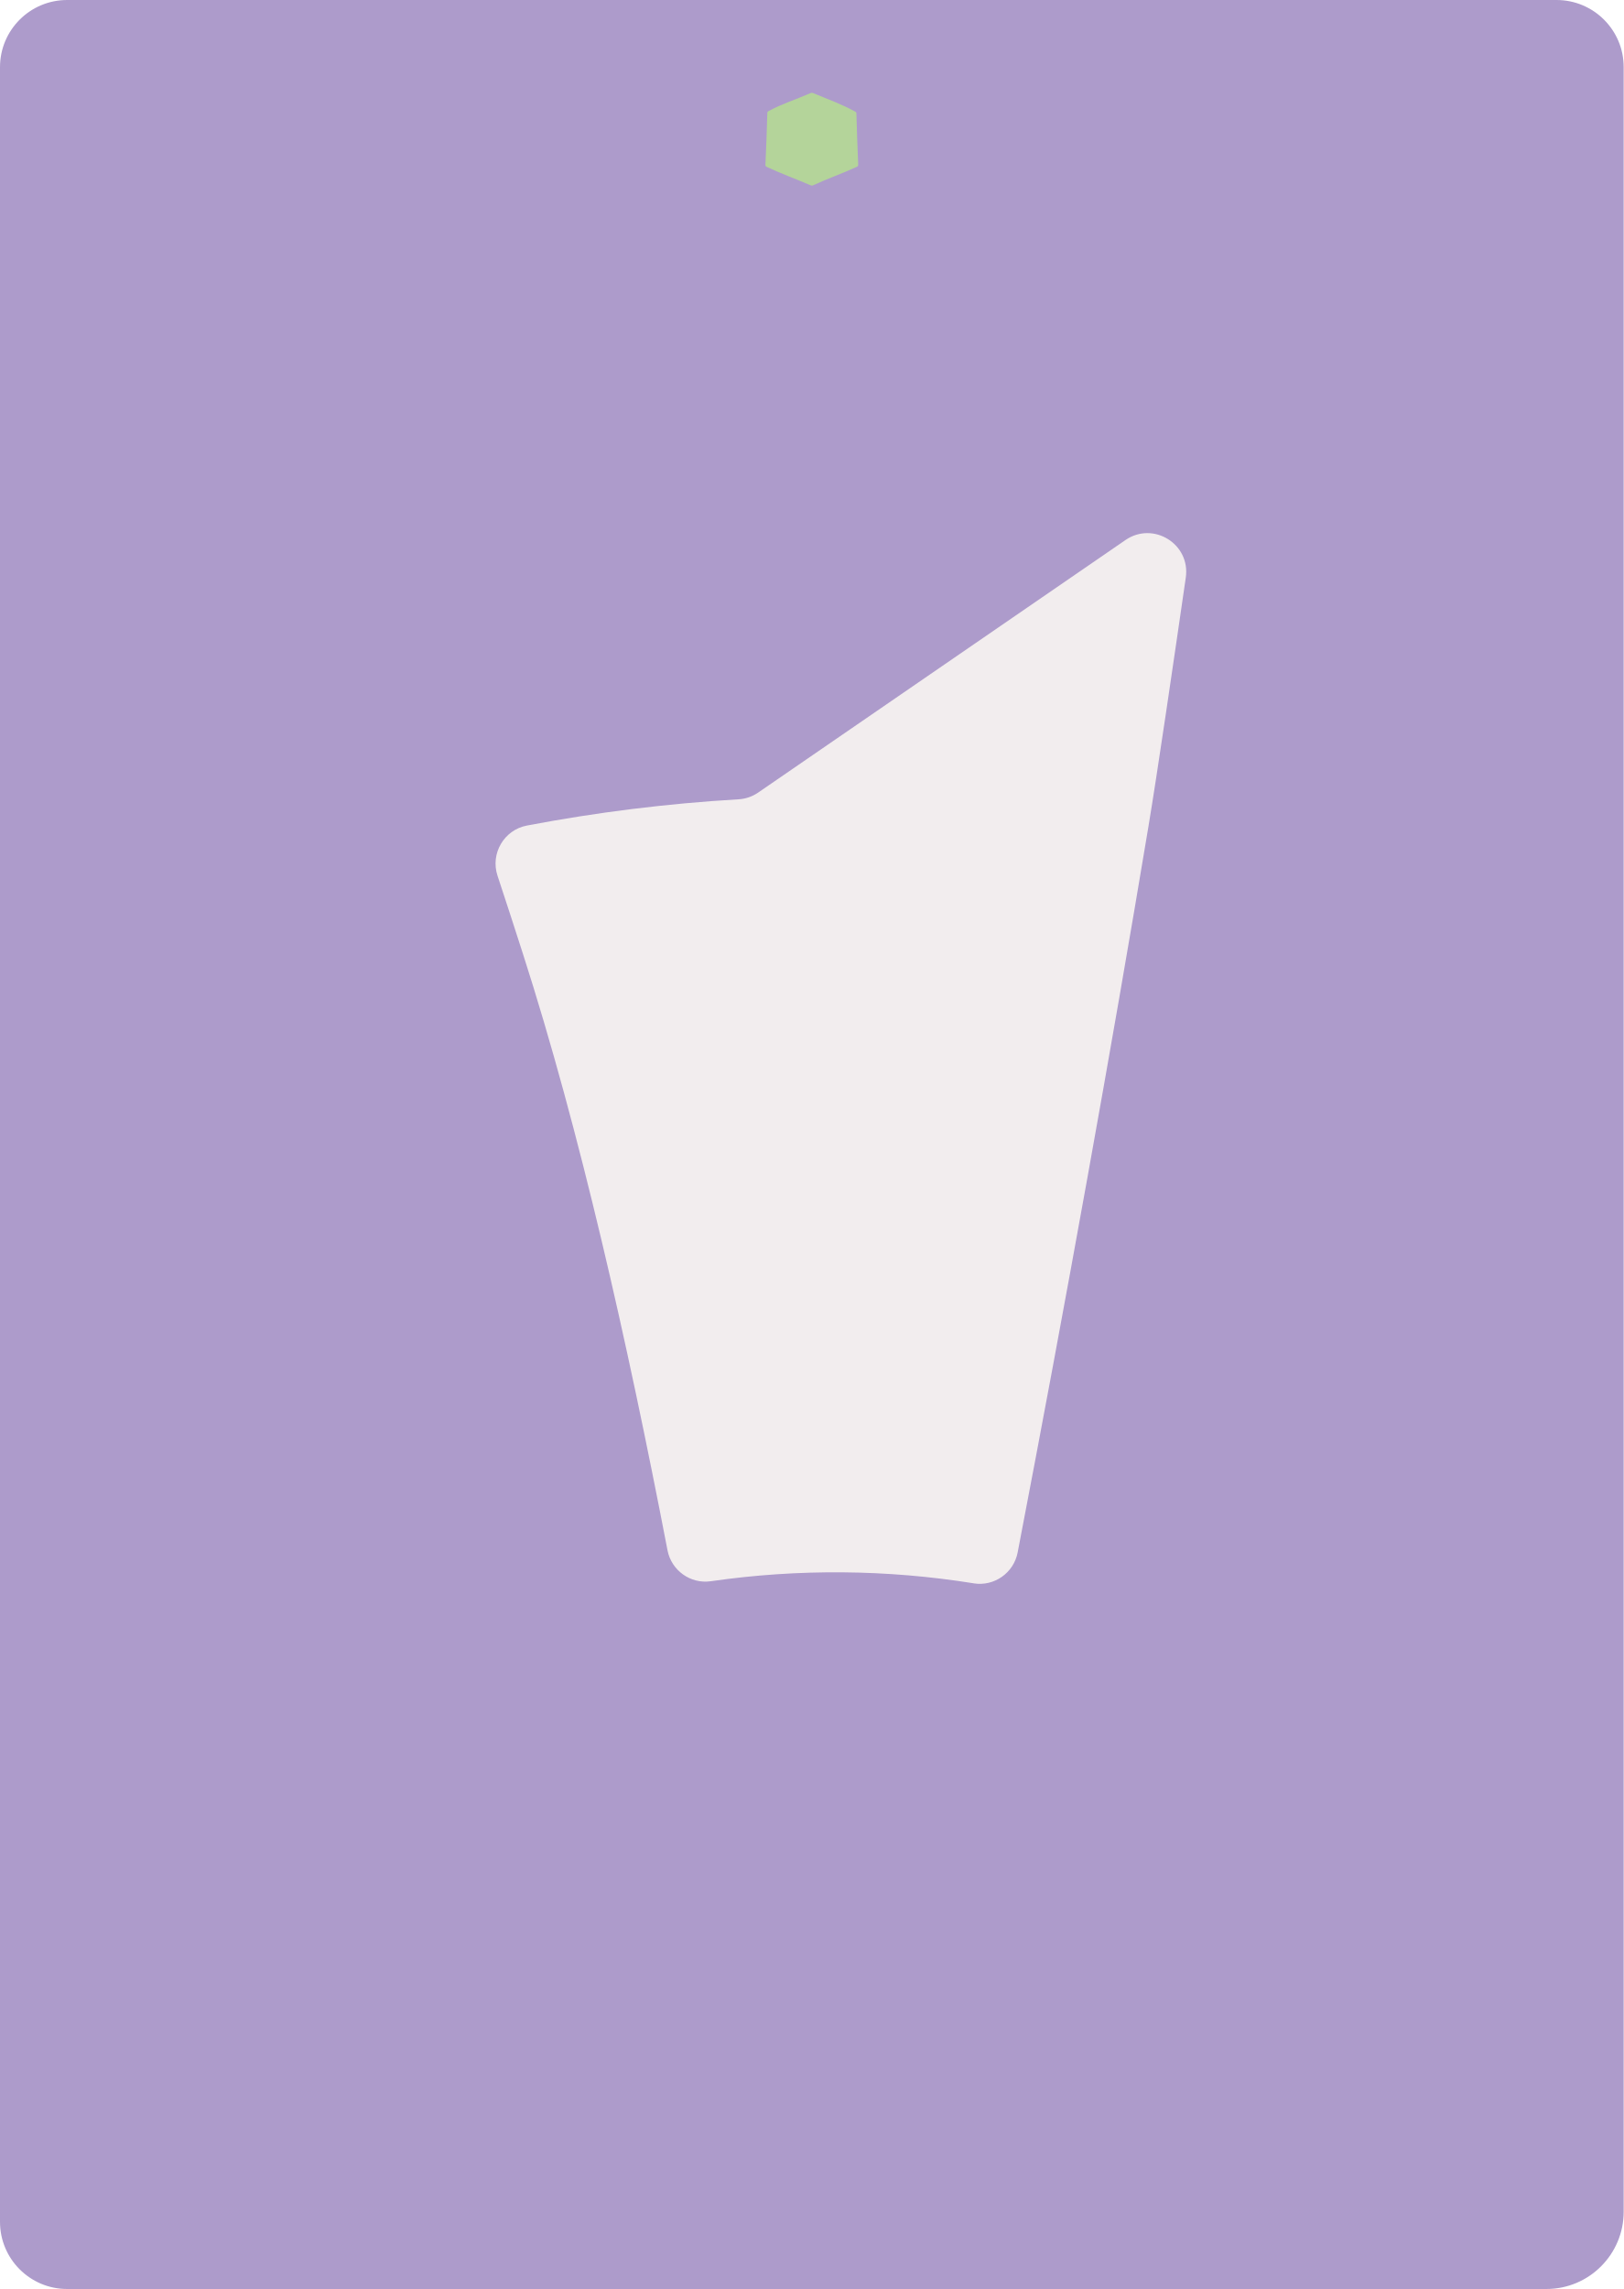
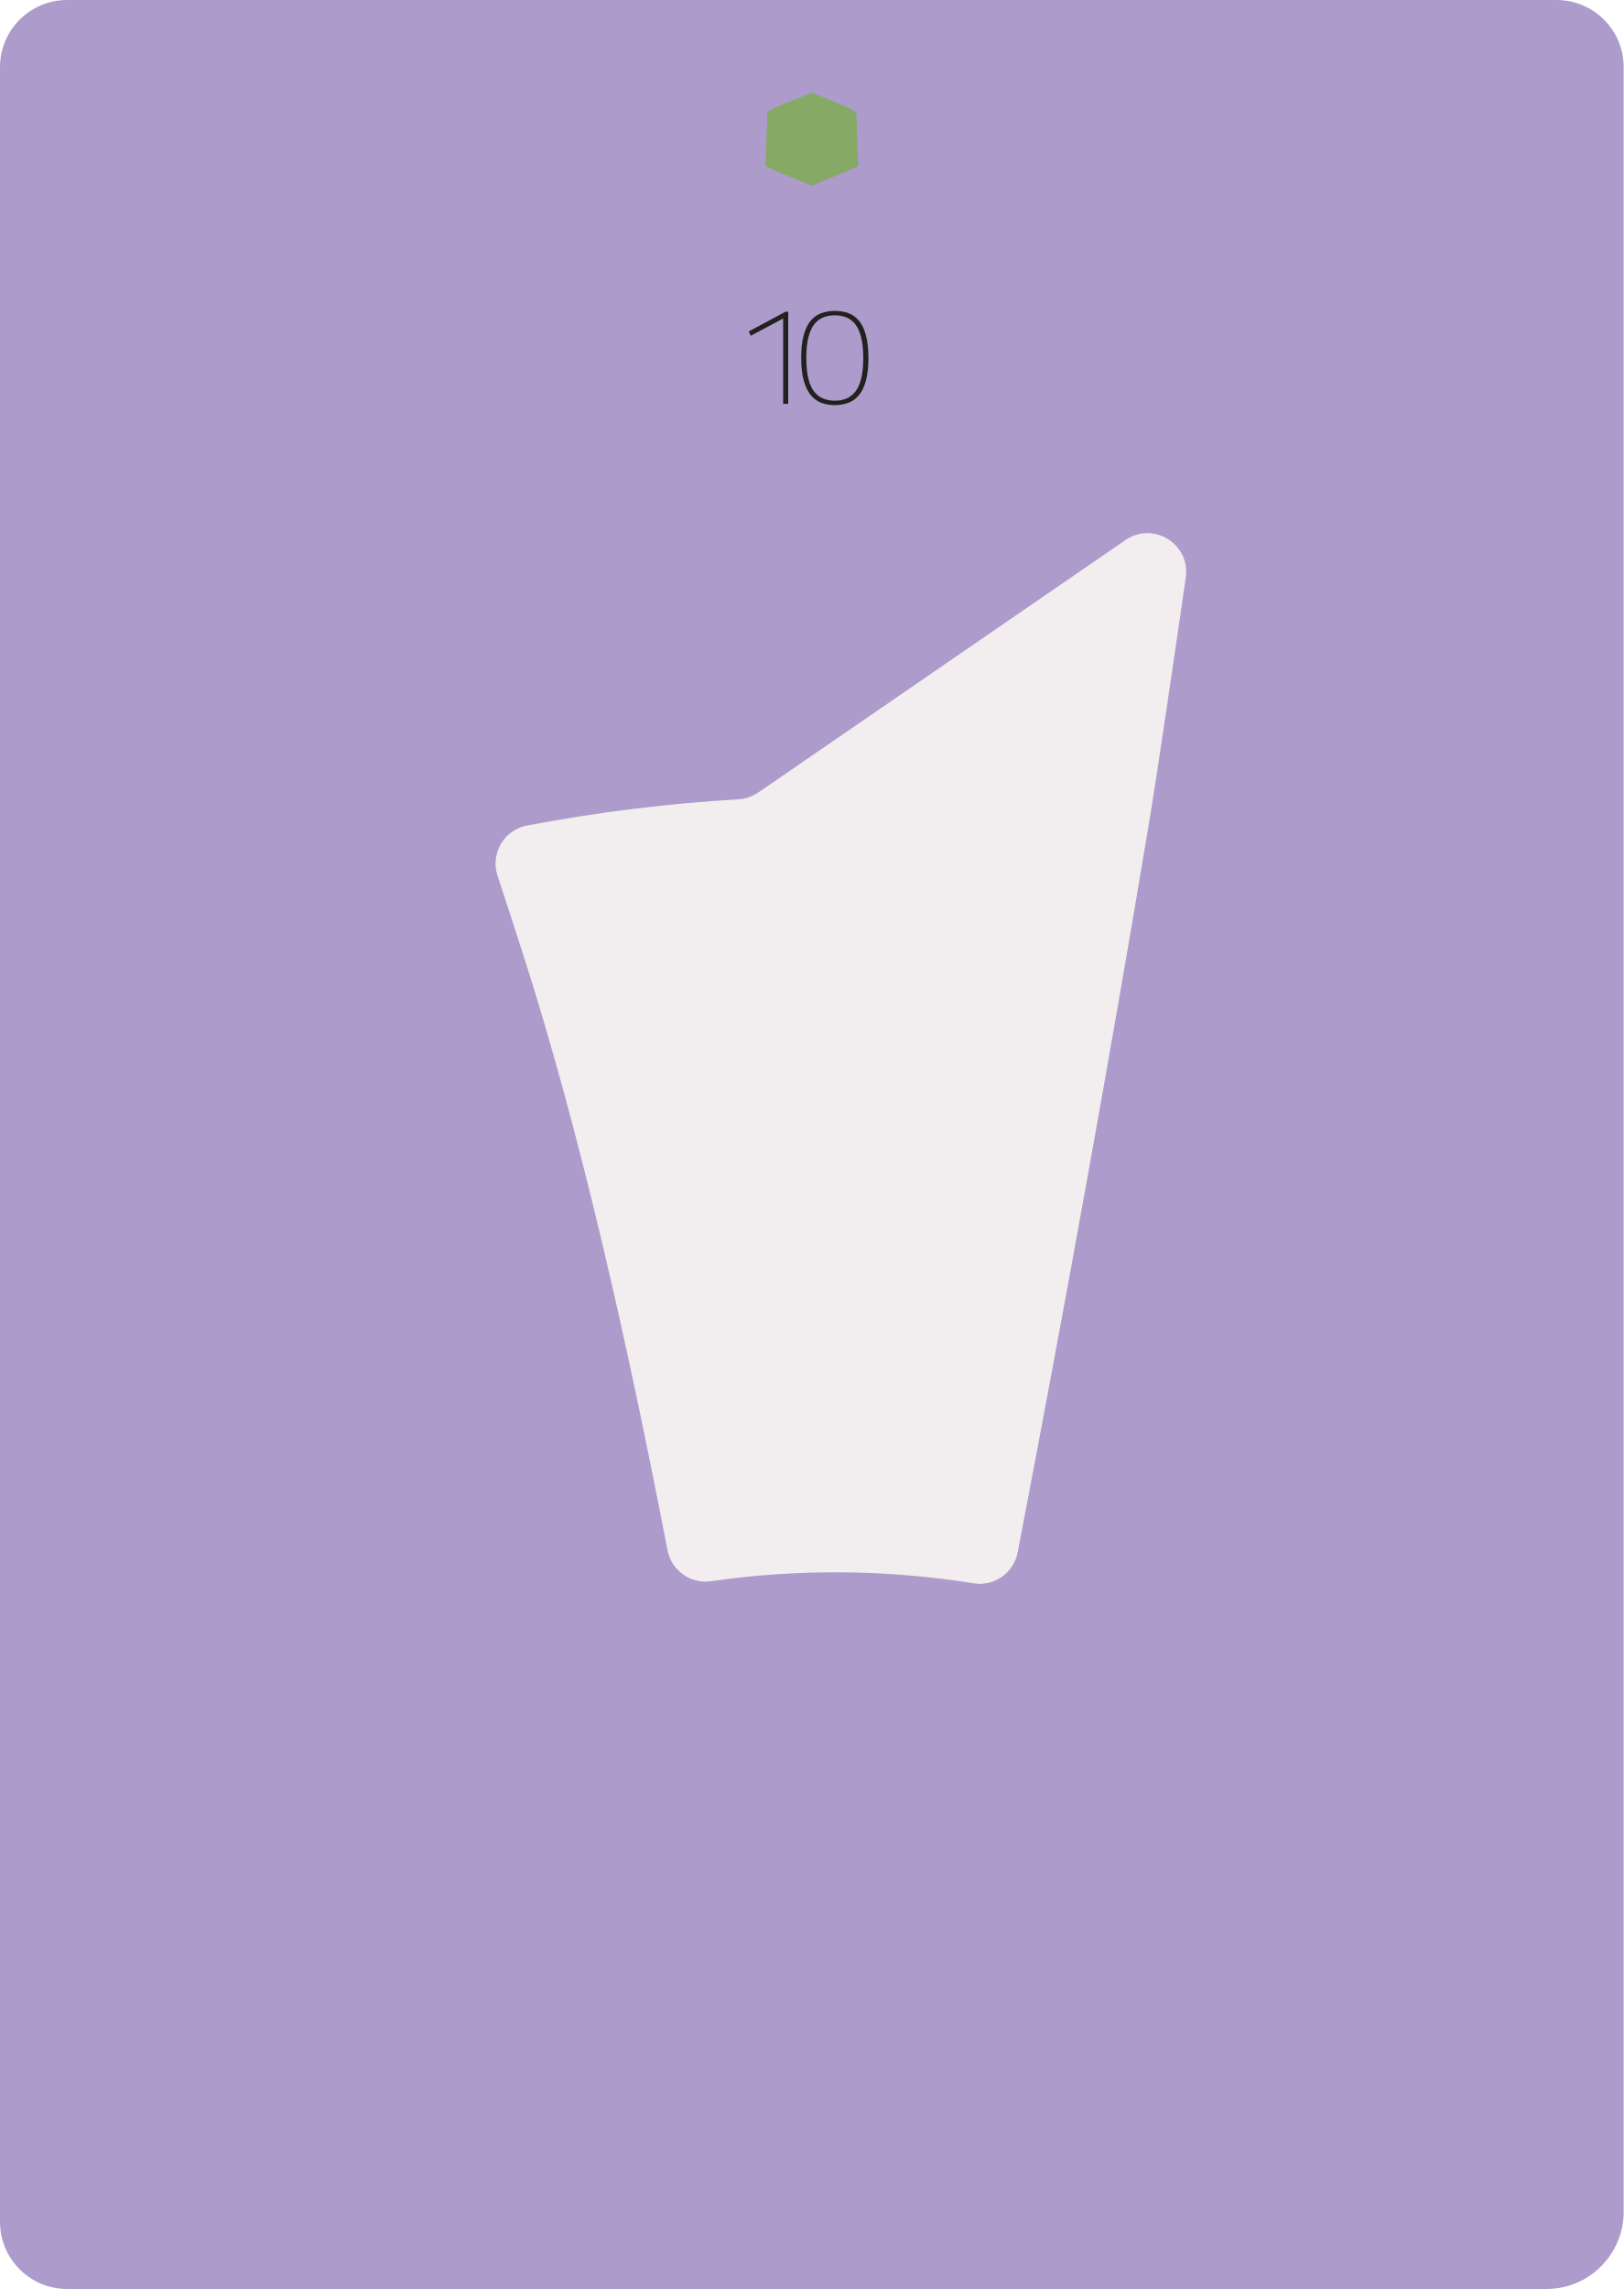
<svg xmlns="http://www.w3.org/2000/svg" viewBox="0 0 297.64 419.53">
-   <path d="M12.31 419.53h271.16c7.83 0 14.17-6.35 14.17-14.17V12.31c0-6.8-5.51-12.31-12.31-12.31H12.31C5.51 0 0 5.51 0 12.31v394.91c0 6.8 5.51 12.31 12.31 12.31z" fill="#ad9bcb" />
-   <path d="M178.49 290.2c3.77.6 7.34-1.92 8.06-5.67 8.77-45.63 17.29-92.88 23.97-133.03 1.63-9.77 4.71-30.86 6.85-45.65.89-6.13-5.95-10.38-11.06-6.87l-67.34 46.29a7.1 7.1 0 0 1-3.61 1.23 301.6 301.6 0 0 0-38.78 4.81c-4.19.8-6.72 5.14-5.38 9.19 1.59 4.81 3.15 9.6 4.68 14.38 10.4 32.36 19.1 70.91 26.48 109.25.71 3.7 4.21 6.22 7.94 5.68 16.07-2.32 32.32-2.16 48.18.38z" fill="#f2edee" />
-   <path d="M157.32 30.22c-.11-2.76-.27-6.66-.33-9.42 0-.14-.08-.27-.21-.34-2.59-1.4-4.87-2.22-7.76-3.41a.556.556 0 0 0-.42.01c-2.89 1.26-5.14 1.91-7.73 3.31a.37.37 0 0 0-.21.32c-.05 2.6-.24 6.96-.35 9.56 0 .13.07.26.2.32 2.76 1.29 5.2 2.15 8.08 3.39.14.06.31.08.44.01 2.93-1.35 5.28-2.12 8.09-3.42.13-.06.2-.2.2-.34z" fill="#b4d49a" />
+   <path d="m12.31 419.53h271.16c7.83 0 14.17-6.35 14.17-14.17v-393.05c-0-6.8-5.51-12.31-12.31-12.31h-273.02c-6.8 0-12.31 5.51-12.31 12.31v394.91c0 6.8 5.51 12.31 12.31 12.31z" fill="#ad9bcb" />
+   <path d="m178.49 290.2c3.77.6 7.34-1.92 8.06-5.67 8.77-45.63 17.29-92.88 23.97-133.03 1.63-9.77 4.71-30.86 6.85-45.65.89-6.13-5.95-10.38-11.06-6.87l-67.34 46.29c-1.07.73-2.32 1.16-3.61 1.23-12.96.76-25.92 2.36-38.78 4.81-4.19.8-6.72 5.14-5.38 9.19 1.59 4.81 3.15 9.6 4.68 14.38 10.4 32.36 19.1 70.91 26.48 109.25.71 3.7 4.21 6.22 7.94 5.68 16.07-2.32 32.32-2.16 48.18.38z" fill="#f2edee" />
+   <path d="m157.32 30.22c-.11-2.76-.27-6.66-.33-9.42 0-.14-.08-.27-.21-.34-2.59-1.4-4.87-2.22-7.76-3.41-.13-.05-.28-.05-.42.01-2.89 1.26-5.14 1.91-7.73 3.31-.13.07-.21.19-.21.32-.05 2.6-.24 6.96-.35 9.56 0 .13.07.26.2.32 2.76 1.29 5.2 2.15 8.08 3.39.14.06.31.08.44.01 2.93-1.35 5.28-2.12 8.09-3.42.13-.06.2-.2.2-.34z" fill="#86a965" />
+   <g fill="#21211f">
+     <path d="m144.5 74.02h-.94v-15.65l-5.93 3.17-.38-.79 6.74-3.62h.5v16.9z" />
+     <path d="m146.87 65.62c0-1.68.15-3.08.46-4.19.3-1.11.73-2 1.28-2.65.55-.66 1.2-1.12 1.96-1.39.75-.27 1.58-.41 2.47-.41s1.7.14 2.46.41 1.41.74 1.96 1.39c.54.66.97 1.54 1.27 2.66s.46 2.51.46 4.18-.15 3.05-.46 4.16-.73 2-1.28 2.65c-.55.66-1.2 1.12-1.96 1.4-.75.28-1.57.42-2.45.42s-1.71-.14-2.46-.41c-.74-.27-1.39-.74-1.94-1.4s-.98-1.55-1.3-2.66c-.31-1.11-.47-2.5-.47-4.16zm.94.02c0 1.52.13 2.79.38 3.8.26 1.02.62 1.81 1.1 2.39s1.04.99 1.67 1.24 1.32.37 2.08.37 1.42-.12 2.05-.37 1.18-.66 1.66-1.24.84-1.37 1.1-2.39.4-2.28.4-3.8-.13-2.82-.4-3.84c-.26-1.02-.63-1.83-1.1-2.41s-1.02-1-1.66-1.24c-.63-.24-1.32-.36-2.05-.36s-1.44.12-2.08.36c-.63.24-1.18.65-1.66 1.24s-.84 1.39-1.1 2.41-.4 2.3-.4 3.84z" />
+   </g>
</svg>
